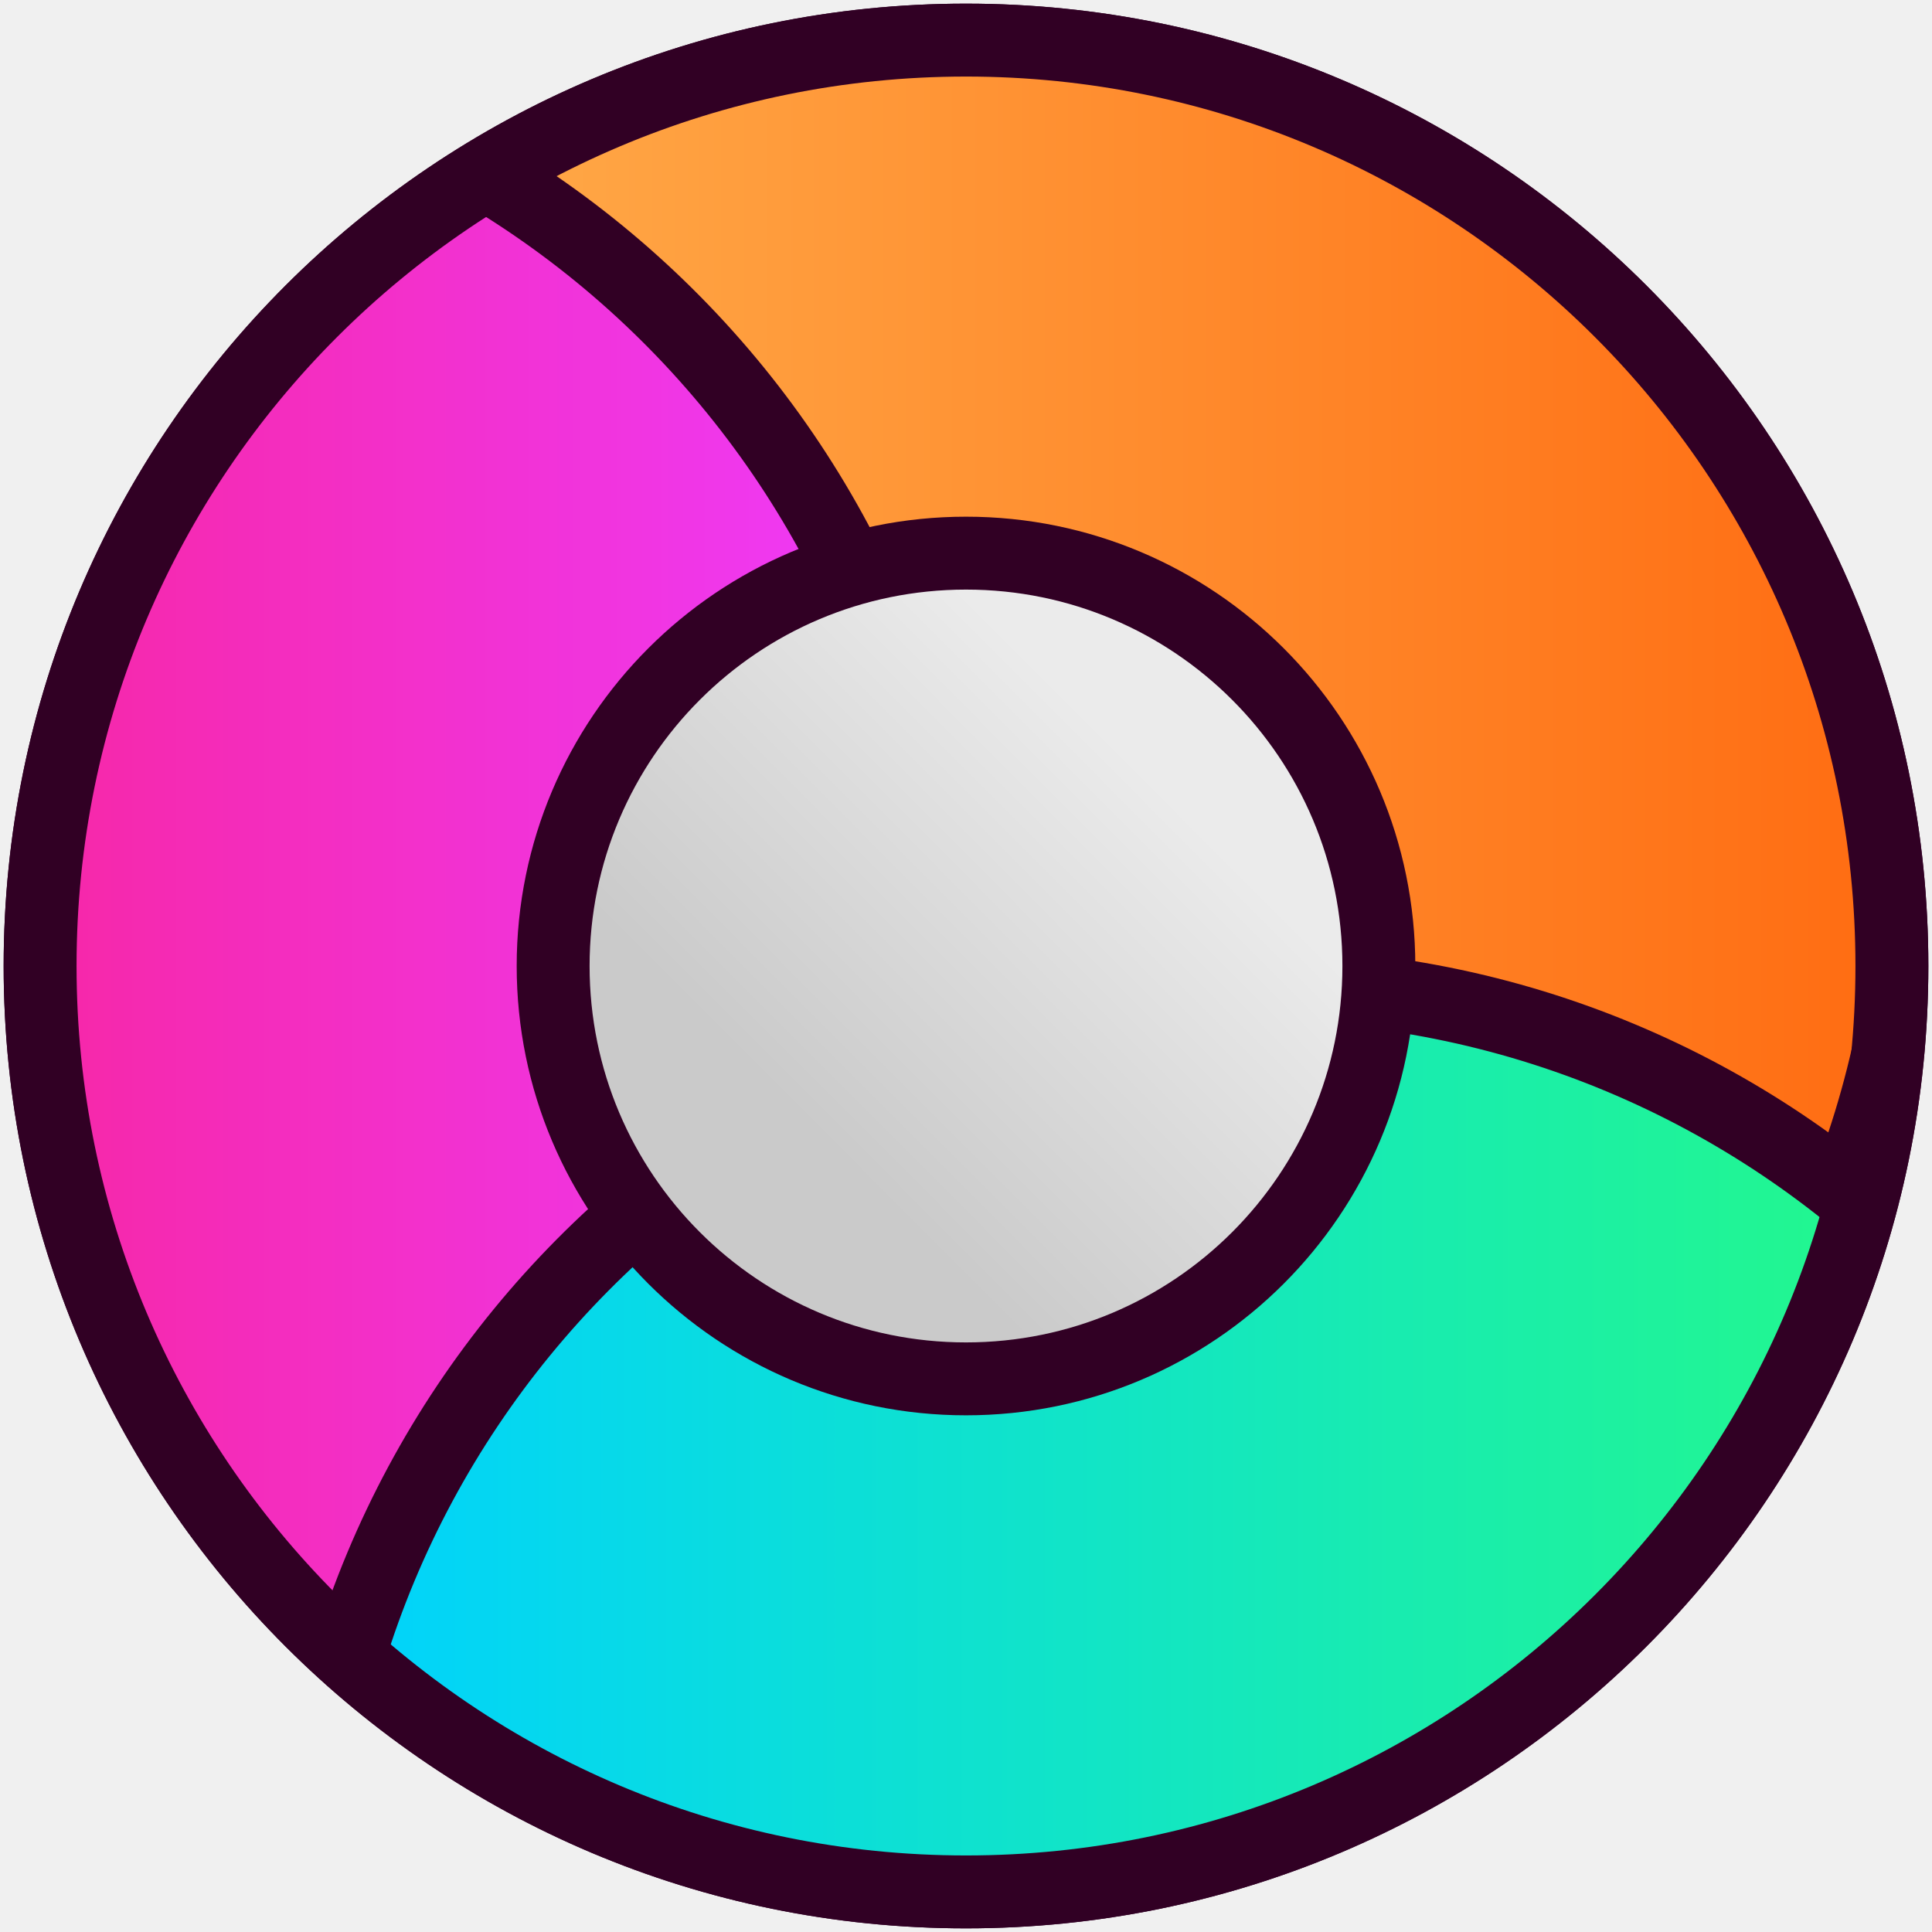
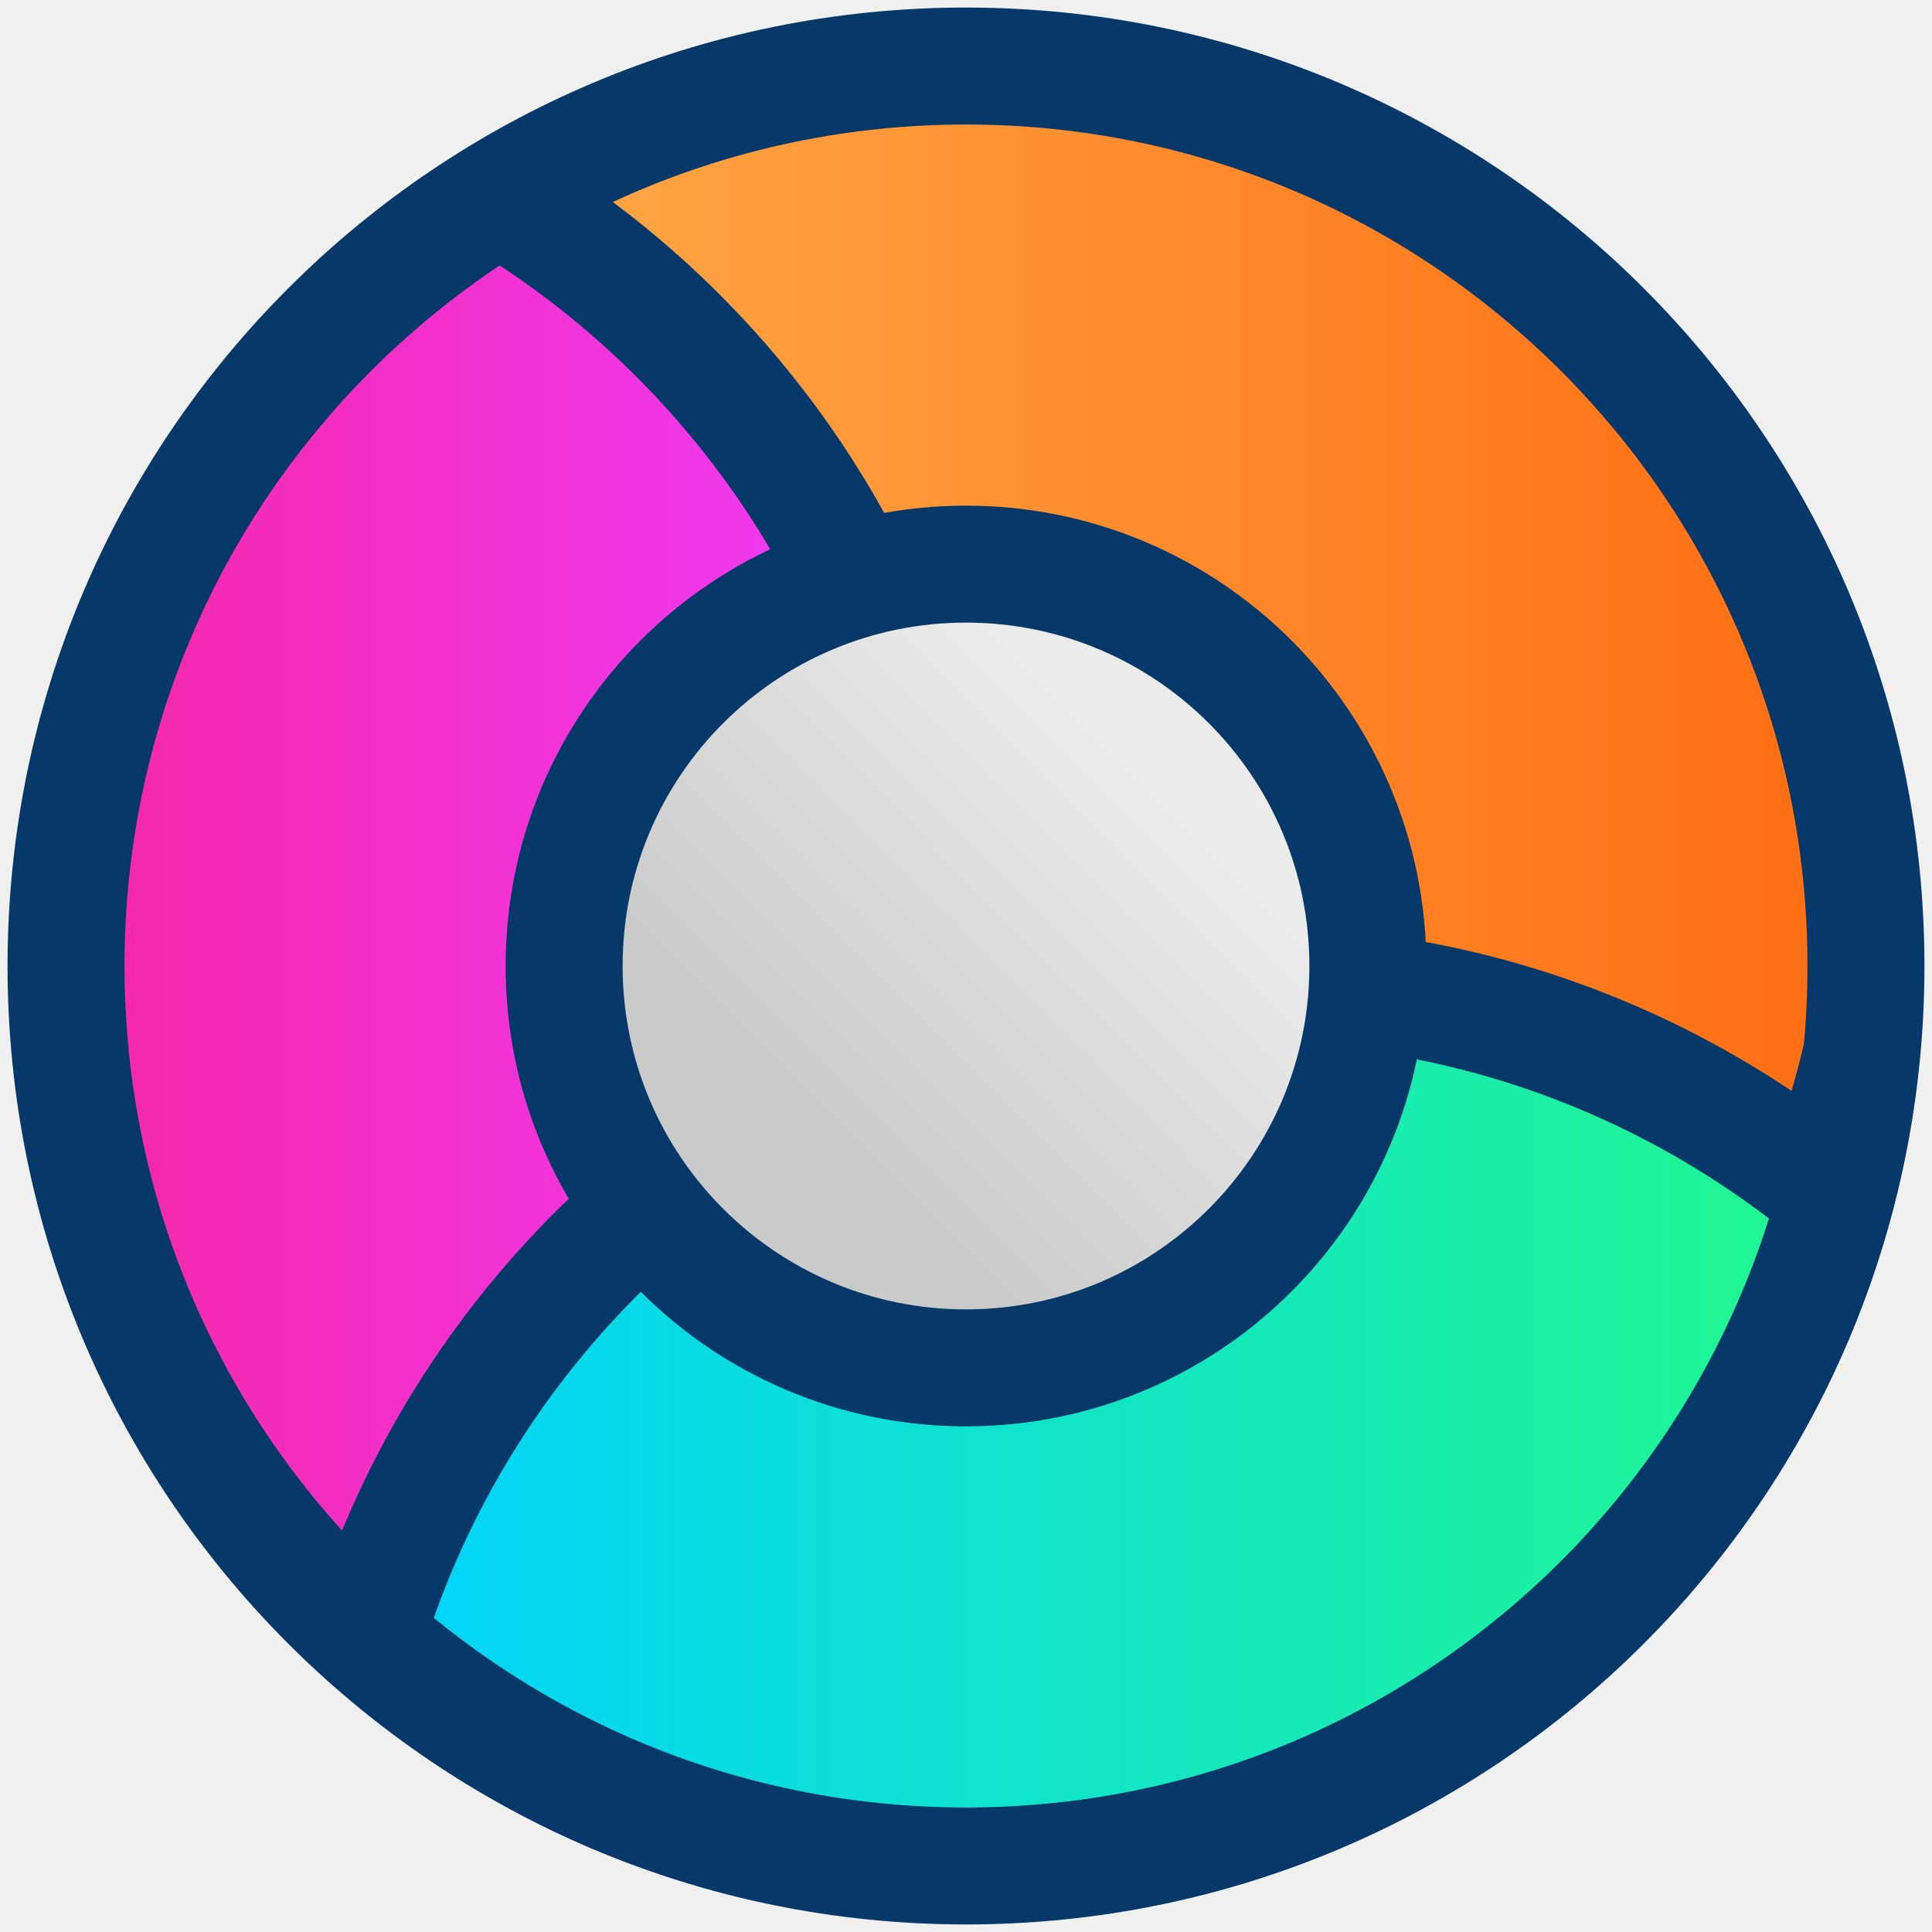
- <svg xmlns="http://www.w3.org/2000/svg" xmlns:xlink="http://www.w3.org/1999/xlink" xml:space="preserve" stroke-miterlimit="10" style="fill-rule:nonzero;clip-rule:evenodd;stroke-linecap:round;stroke-linejoin:round" viewBox="0 0 1060 1060">
-   <defs>
-     <linearGradient id="c" x1="179" x2="845" y1="512" y2="512" gradientTransform="translate(-269.091 -108.523)scale(1.56072)" gradientUnits="userSpaceOnUse">
-       <stop offset="0" stop-color="#ffbd59" />
-       <stop offset="1" stop-color="#ff6b11" />
-     </linearGradient>
-     <linearGradient id="f" x1="178.274" x2="844.274" y1="366.436" y2="366.436" gradientTransform="translate(-269.091 -108.523)scale(1.56072)" gradientUnits="userSpaceOnUse">
-       <stop offset="0" stop-color="#ffbd59" />
-       <stop offset="1" stop-color="#ff6b11" />
-     </linearGradient>
-     <linearGradient id="g" x1="-1.154" x2="664.846" y1="700.221" y2="700.221" gradientTransform="translate(-517.92 -551.131)scale(1.56072)" gradientUnits="userSpaceOnUse">
-       <stop offset="0" stop-color="#ff1148" />
-       <stop offset="1" stop-color="#ee3cff" />
-     </linearGradient>
-     <linearGradient id="h" x1="341.43" x2="1007.43" y1="698.728" y2="698.728" gradientTransform="translate(-363.917 -30.52)scale(1.56072)" gradientUnits="userSpaceOnUse">
-       <stop offset="0" stop-color="#00d2ff" />
-       <stop offset="1" stop-color="#2aff75" />
-     </linearGradient>
-     <linearGradient id="i" x1="432.009" x2="674.027" y1="653.968" y2="412.524" gradientTransform="translate(114.446 114.446)scale(.78406)" gradientUnits="userSpaceOnUse">
-       <stop offset="0" stop-color="#cacaca" />
-       <stop offset="1" stop-color="#ebebeb" />
-     </linearGradient>
-     <path id="a" d="M22 530C22 249.439 249.439 22 530 22s508 227.439 508 508-227.439 508-508 508S22 810.561 22 530" />
-     <path id="d" d="M526.62-56.301c-219.954.959-407.267 138.433-482.3 331.777-19.166 73.108-30.761 149.295-33.456 227.768.468 6.099.886 12.216 1.559 18.256-.64.326-1.247.708-1.886 1.039-.09 5.673-.259 11.325-.259 17.02 0 378.406 202.39 709.271 504.649 891.061 1.04-.62 2.15-1.13 3.184-1.75 5.095 3.03 10.387 5.71 15.592 8.57 308.563-180.26 516.017-514.735 516.017-897.881 0-1.24-.06-2.465-.07-3.702-1.93-1.155-3.76-2.444-5.71-3.574 2.25-17.003 3.43-34.322 4.03-51.777-3.53-62.834-12.57-124.172-26.77-183.526C951.54 90.791 756.219-57.301 526.62-56.301" />
-   </defs>
-   <use xlink:href="#a" fill="none" stroke="#310024" stroke-linecap="butt" stroke-linejoin="miter" stroke-width="40" />
-   <clipPath id="b" clip-rule="nonzero">
-     <use xlink:href="#a" />
-   </clipPath>
-   <g clip-path="url(#b)">
-     <path fill="url(#c)" stroke="#310024" stroke-linecap="butt" stroke-linejoin="miter" stroke-width="40" d="M526.62-56.301c-219.954.959-407.267 138.433-482.3 331.777-19.166 73.108-30.761 149.295-33.456 227.768.468 6.099.886 12.216 1.559 18.256-.64.326-1.247.708-1.886 1.039-.09 5.673-.259 11.325-.259 17.02 0 378.406 202.39 709.271 504.649 891.061 1.04-.62 2.15-1.13 3.184-1.75 5.095 3.03 10.387 5.71 15.592 8.57 308.563-180.26 516.017-514.735 516.017-897.881 0-1.24-.06-2.465-.07-3.702-1.93-1.155-3.76-2.444-5.71-3.574 2.25-17.003 3.43-34.322 4.03-51.777-3.53-62.834-12.57-124.172-26.77-183.526C951.54 90.791 756.219-57.301 526.62-56.301Z" opacity=".332" />
-     <path fill="none" stroke="#310024" stroke-linecap="butt" stroke-linejoin="miter" stroke-width="40" d="M526.62-56.301c-219.954.959-407.267 138.433-482.3 331.777-19.166 73.108-30.761 149.295-33.456 227.768.468 6.099.886 12.216 1.559 18.256-.64.326-1.247.708-1.886 1.039-.09 5.673-.259 11.325-.259 17.02 0 378.406 202.39 709.271 504.649 891.061 1.04-.62 2.15-1.13 3.184-1.75 5.095 3.03 10.387 5.71 15.592 8.57 308.563-180.26 516.017-514.735 516.017-897.881 0-1.24-.06-2.465-.07-3.702-1.93-1.155-3.76-2.444-5.71-3.574 2.25-17.003 3.43-34.322 4.03-51.777-3.53-62.834-12.57-124.172-26.77-183.526C951.54 90.791 756.219-57.301 526.62-56.301Z" />
-     <use xlink:href="#d" fill="none" stroke="#310024" stroke-linecap="butt" stroke-linejoin="miter" stroke-width="40" />
-     <clipPath id="e" clip-rule="nonzero">
-       <use xlink:href="#d" />
-     </clipPath>
-     <g stroke="#310024" stroke-linecap="butt" stroke-linejoin="miter" stroke-width="40" clip-path="url(#e)">
-       <path fill="url(#f)" d="M9.15 465.647C7.9 178.616 239.571-55.083 526.602-56.333s520.728 230.42 521.978 517.451-230.416 520.729-517.448 521.981C244.1 984.349 10.402 752.679 9.15 465.647Z" />
-       <path fill="url(#g)" d="M-519.716 543.986c-1.251-287.032 230.42-520.73 517.451-521.981s520.731 230.42 521.981 517.451c1.252 287.036-230.42 520.734-517.452 521.984-287.03 1.25-520.729-230.428-521.98-517.454Z" />
-       <path fill="url(#h)" d="M168.965 1062.27c-1.25-287.035 230.421-520.733 517.452-521.984 287.027-1.251 520.733 230.42 521.983 517.454 1.25 287.03-230.416 520.72-517.452 521.97-287.033 1.26-520.731-230.42-521.983-517.44Z" />
+ <svg xmlns="http://www.w3.org/2000/svg" fill="none" viewBox="0 0 1024 1024">
+   <path stroke="#310024" stroke-miterlimit="10" stroke-width="40" d="M35 512C35 248.56 248.56 35 512 35s477 213.56 477 477-213.56 477-477 477S35 775.44 35 512Z" />
+   <mask id="a" width="954" height="955" x="35" y="34" maskUnits="userSpaceOnUse" style="mask-type:luminance">
+     <path fill="#fff" d="M35.001 511.997c0-263.439 213.56-476.999 476.999-476.999s477 213.56 477 476.999-213.56 477-477 477-476.999-213.56-476.999-477" />
+   </mask>
+   <g mask="url(#a)">
+     <path fill="url(#b)" stroke="#310024" stroke-miterlimit="10" stroke-width="40" d="M508.826-38.525c-206.531.9-382.413 129.986-452.867 311.531-17.997 68.646-28.884 140.184-31.415 213.868.44 5.727.832 11.471 1.464 17.142-.6.306-1.17.665-1.77.976-.085 5.327-.244 10.634-.244 15.981 0 355.314 190.039 665.987 473.853 836.687.977-.58 2.019-1.06 2.99-1.65 4.784 2.85 9.753 5.37 14.64 8.05C805.21 1194.8 1000 880.738 1000 520.973c0-1.164-.052-2.314-.061-3.476-1.812-1.084-3.531-2.295-5.362-3.356 2.113-15.965 3.221-32.227 3.784-48.617-3.314-59-11.803-116.595-25.136-172.326C907.816 99.591 724.414-39.463 508.826-38.525Z" opacity=".332" />
+     <path stroke="#310024" stroke-miterlimit="10" stroke-width="40" d="M508.826-38.525c-206.531.9-382.413 129.986-452.867 311.531-17.997 68.646-28.884 140.184-31.415 213.868.44 5.727.832 11.471 1.464 17.142-.6.306-1.17.665-1.77.976-.085 5.327-.244 10.634-.244 15.981 0 355.314 190.039 665.987 473.853 836.687.977-.58 2.019-1.06 2.99-1.65 4.784 2.85 9.753 5.37 14.64 8.05C805.21 1194.8 1000 880.738 1000 520.973c0-1.164-.052-2.314-.061-3.476-1.812-1.084-3.531-2.295-5.362-3.356 2.113-15.965 3.221-32.227 3.784-48.617-3.314-59-11.803-116.595-25.136-172.326C907.816 99.591 724.414-39.463 508.826-38.525Z" />
+     <path stroke="#310024" stroke-miterlimit="10" stroke-width="40" d="M508.826-38.525c-206.531.9-382.413 129.986-452.867 311.531-17.997 68.646-28.884 140.184-31.415 213.868.44 5.727.832 11.471 1.464 17.142-.6.306-1.17.665-1.77.976-.085 5.327-.244 10.634-.244 15.981 0 355.314 190.039 665.987 473.853 836.687.977-.58 2.019-1.06 2.99-1.65 4.784 2.85 9.753 5.37 14.64 8.05C805.21 1194.8 1000 880.738 1000 520.973c0-1.164-.052-2.314-.061-3.476-1.812-1.084-3.531-2.295-5.362-3.356 2.113-15.965 3.221-32.227 3.784-48.617-3.314-59-11.803-116.595-25.136-172.326C907.816 99.591 724.414-39.463 508.826-38.525Z" />
+     <mask id="c" width="978" height="1404" x="23" y="-39" maskUnits="userSpaceOnUse" style="mask-type:luminance">
+       <path fill="#fff" d="M508.827-38.526c-206.531.9-382.414 129.985-452.868 311.53-17.996 68.646-28.884 140.184-31.414 213.868.44 5.727.832 11.471 1.464 17.142-.601.306-1.171.665-1.771.976-.085 5.327-.243 10.634-.243 15.981 0 355.314 190.039 665.989 473.853 836.689.976-.59 2.018-1.07 2.989-1.65 4.784 2.85 9.753 5.36 14.641 8.05C805.211 1194.8 1000 880.736 1000 520.971c0-1.164-.051-2.314-.061-3.476-1.812-1.084-3.53-2.295-5.361-3.356 2.112-15.965 3.22-32.227 3.784-48.617-3.315-59-11.803-116.594-25.137-172.326C907.816 99.589 724.415-39.466 508.827-38.526" />
+     </mask>
+     <g stroke="#06396A" stroke-miterlimit="10" stroke-width="62" mask="url(#c)">
+       <path fill="url(#d)" d="M22.937 451.57C21.763 182.055 239.296-37.382 508.81-38.556s488.951 216.359 490.125 485.874S782.58 936.269 513.064 937.445C243.549 938.619 24.112 721.086 22.937 451.57Z" />
+       <path fill="url(#e)" d="M-473.656 525.13C-474.831 255.614-257.297 36.177 12.218 35.003S501.17 251.36 502.345 520.876c1.176 269.52-216.359 488.954-485.875 490.134-269.514 1.17-488.951-216.37-490.126-485.88Z" />
+       <path fill="url(#f)" d="M172.998 1011.79c-1.173-269.524 216.36-488.96 485.875-490.135C928.384 520.48 1147.83 738.014 1149 1007.53c1.18 269.52-216.353 488.94-485.873 490.12-269.516 1.18-488.953-216.36-490.129-485.86Z" />
    </g>
  </g>
-   <path fill="none" stroke="#310024" stroke-linecap="butt" stroke-linejoin="miter" stroke-width="40" d="M22 530C22 249.439 249.439 22 530 22s508 227.439 508 508-227.439 508-508 508S22 810.561 22 530Z" />
-   <path fill="url(#i)" stroke="#310024" stroke-linecap="butt" stroke-linejoin="miter" stroke-width="40" d="M303.483 530c0-125.102 101.415-226.517 226.517-226.517S756.517 404.898 756.517 530 655.102 756.517 530 756.517 303.483 655.102 303.483 530Z" />
+   <path stroke="#06396A" stroke-miterlimit="10" stroke-width="62" d="M35 512C35 248.56 248.56 35 512 35s477 213.56 477 477-213.56 477-477 477S35 775.44 35 512Z" />
+   <path fill="url(#g)" stroke="#06396A" stroke-miterlimit="10" stroke-width="62" d="M299 512c0-117.637 95.363-213 213-213s213 95.363 213 213-95.363 213-213 213-213-95.363-213-213Z" />
+   <defs>
+     <linearGradient id="b" x1="23.994" x2="1000" y1="662.765" y2="662.765" gradientUnits="userSpaceOnUse">
+       <stop stop-color="#FFBD59" />
+       <stop offset="1" stop-color="#FF6B11" />
+     </linearGradient>
+     <linearGradient id="d" x1="22.932" x2="998.94" y1="449.443" y2="449.443" gradientUnits="userSpaceOnUse">
+       <stop stop-color="#FFBD59" />
+       <stop offset="1" stop-color="#FF6B11" />
+     </linearGradient>
+     <linearGradient id="e" x1="-473.661" x2="502.347" y1="523" y2="523" gradientUnits="userSpaceOnUse">
+       <stop stop-color="#FF1148" />
+       <stop offset="1" stop-color="#EE3CFF" />
+     </linearGradient>
+     <linearGradient id="f" x1="172.993" x2="1149" y1="1009.65" y2="1009.65" gradientUnits="userSpaceOnUse">
+       <stop stop-color="#00D2FF" />
+       <stop offset="1" stop-color="#2AFF75" />
+     </linearGradient>
+     <linearGradient id="g" x1="439.752" x2="618.185" y1="603.396" y2="425.386" gradientUnits="userSpaceOnUse">
+       <stop stop-color="#CACACA" />
+       <stop offset="1" stop-color="#EBEBEB" />
+     </linearGradient>
+   </defs>
</svg>
